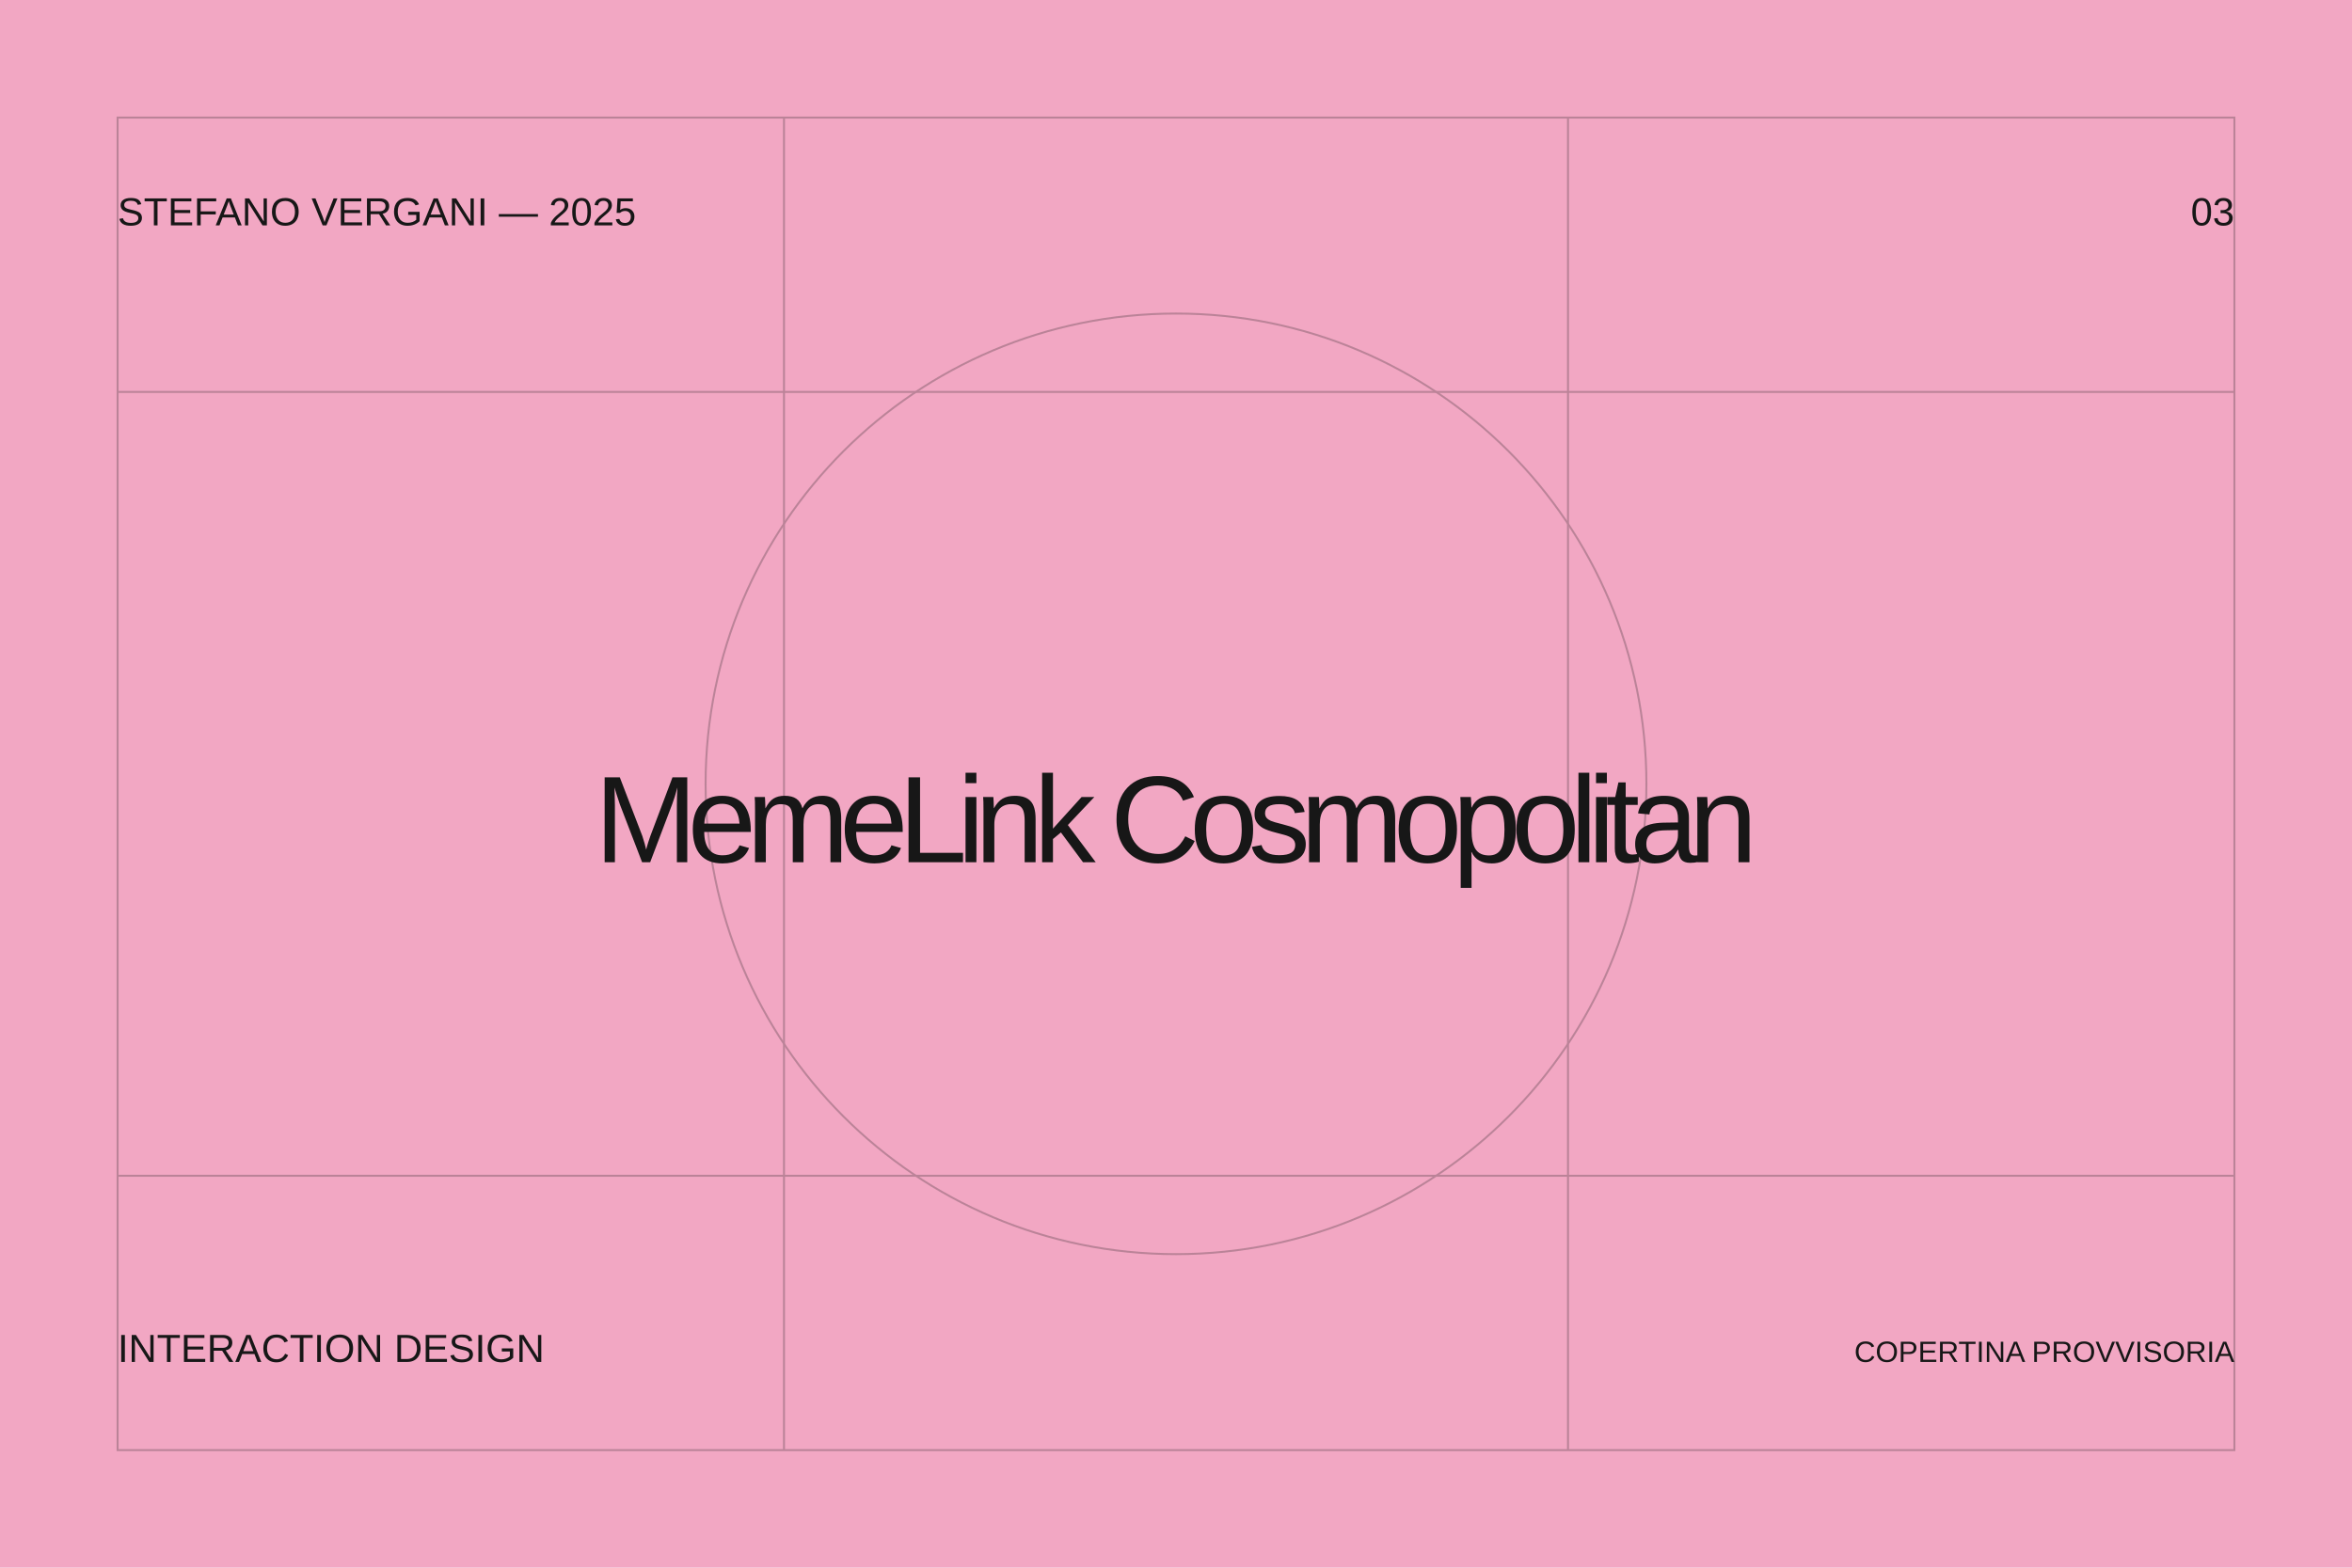
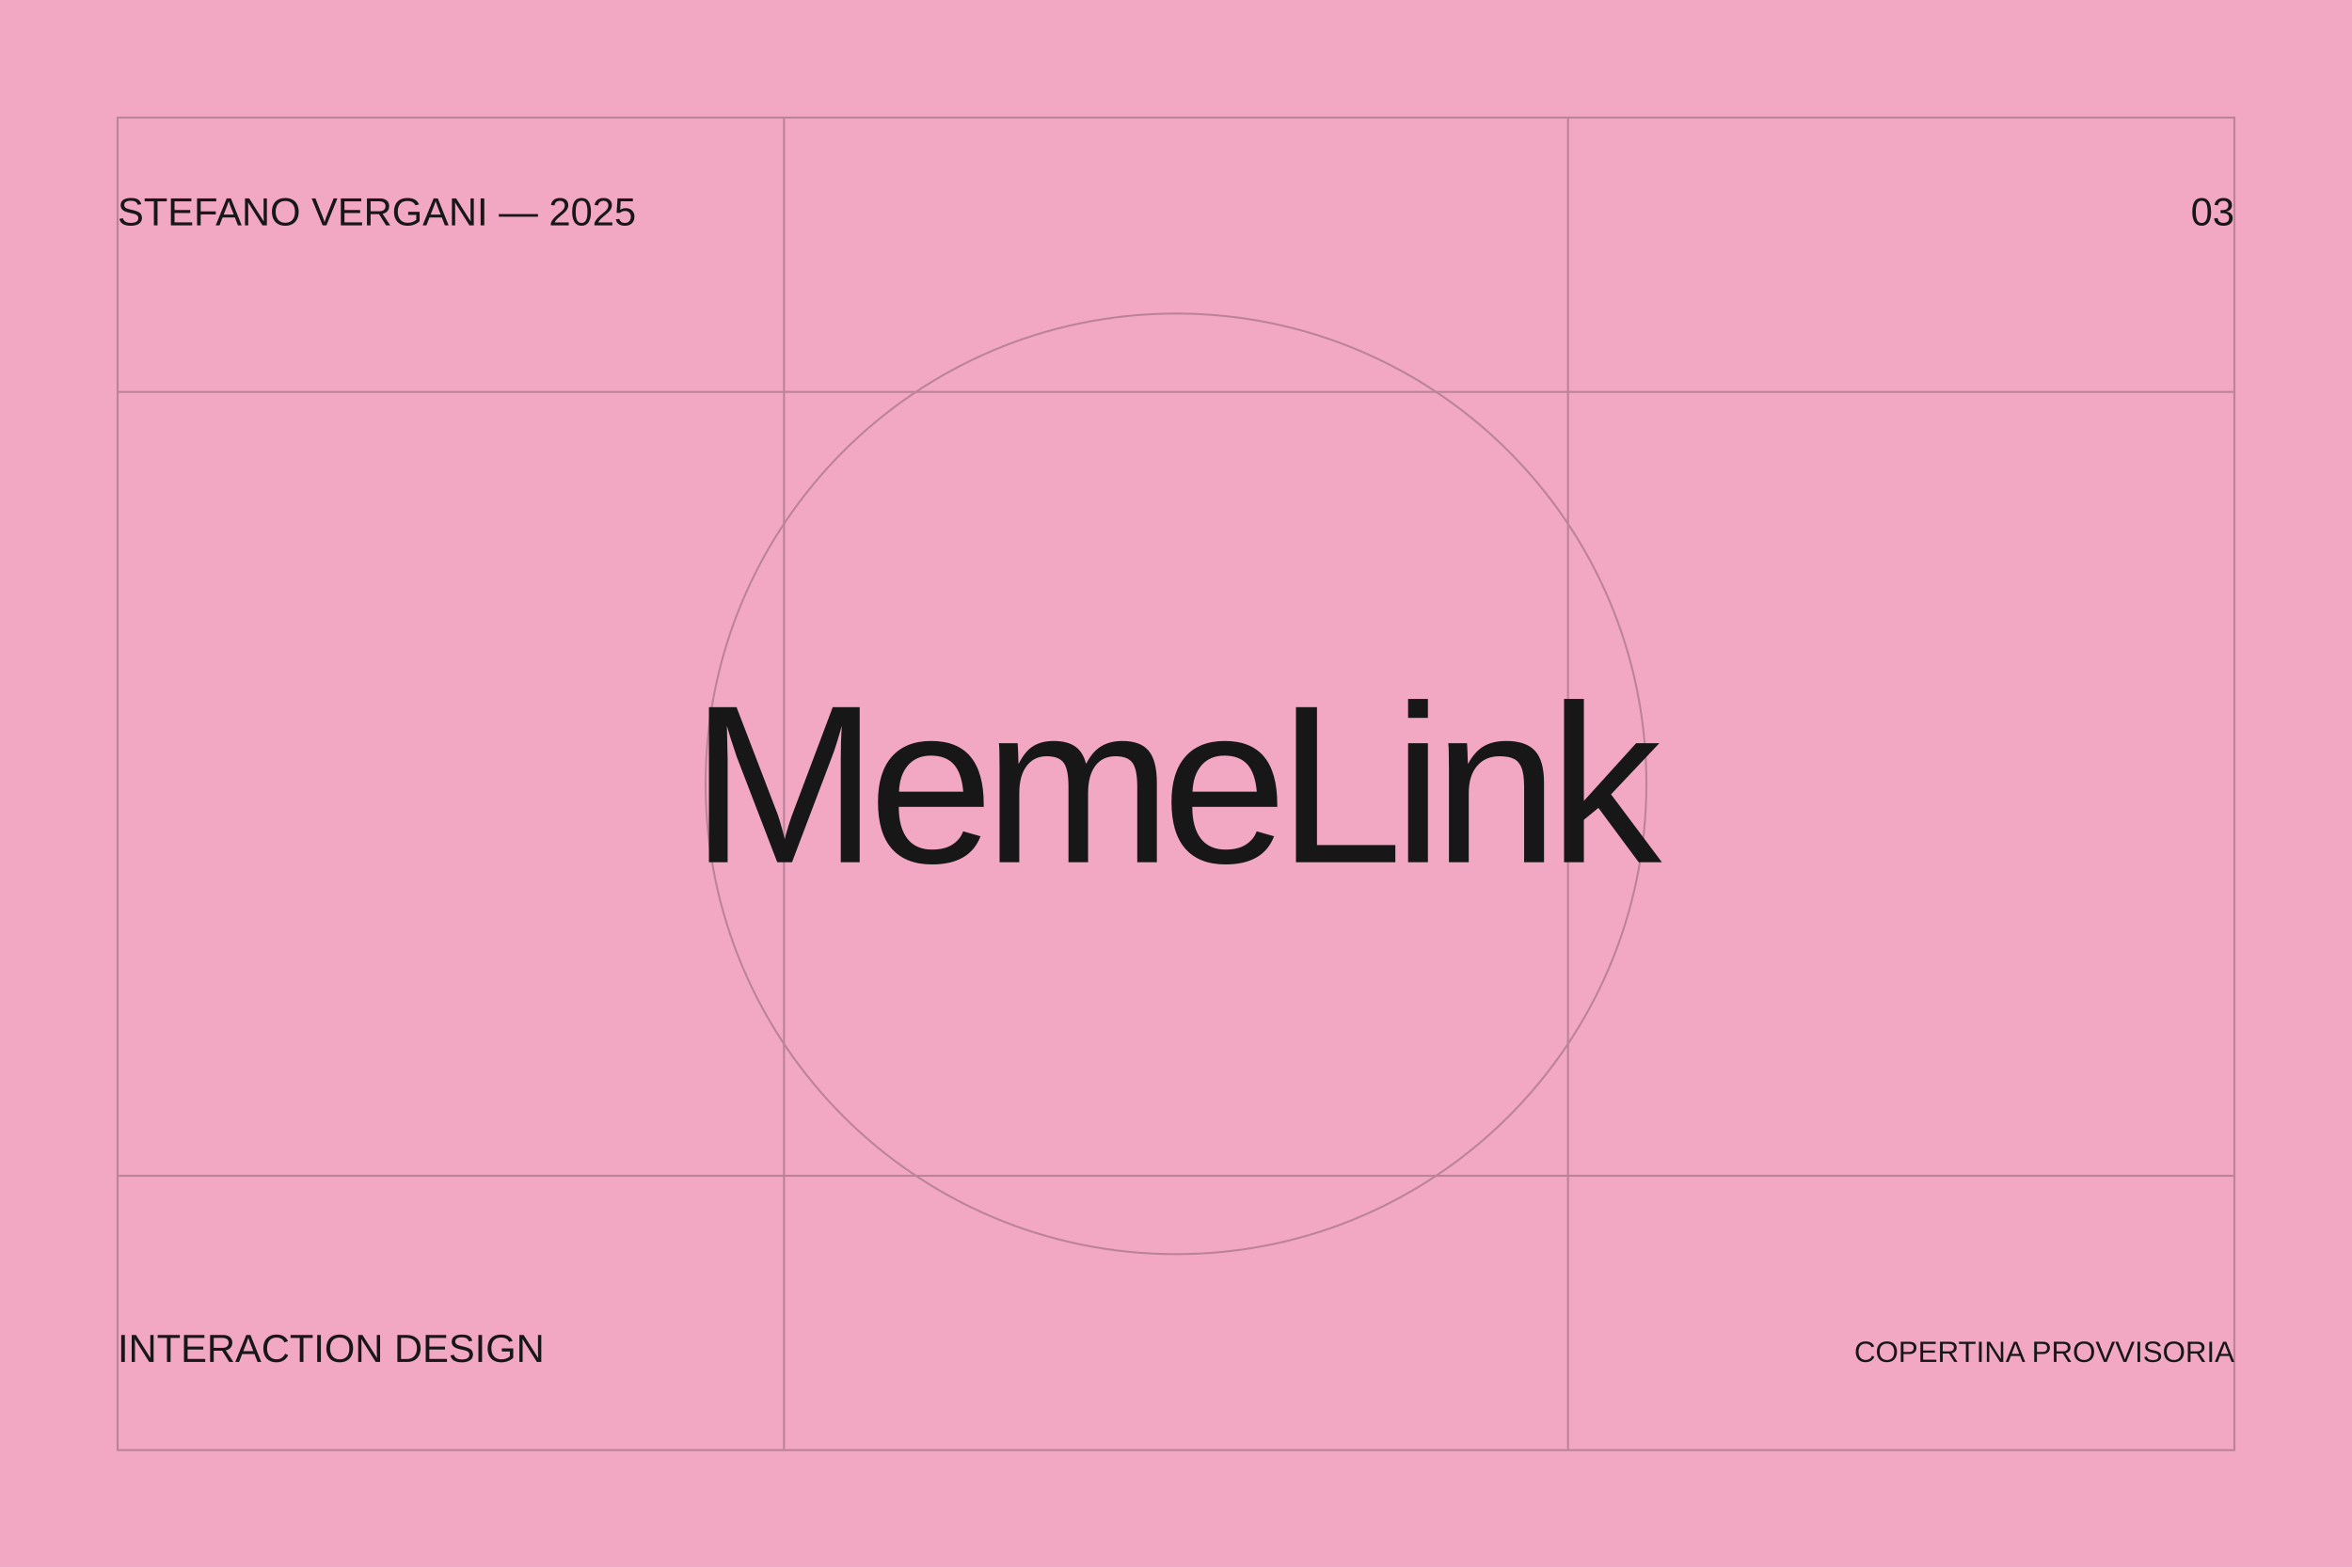
<svg xmlns="http://www.w3.org/2000/svg" width="1200" height="800" viewBox="0 0 1200 800">
  <rect width="1200" height="800" fill="#f2a7c3" />
  <g fill="none" stroke="#171717" stroke-width="1" opacity=".25">
    <path d="M60 60H1140V740H60Z M60 200H1140 M60 600H1140 M400 60V740 M800 60V740" />
    <circle cx="600" cy="400" r="240" />
  </g>
  <g fill="#171717" font-family="Arial,sans-serif">
    <text x="60" y="115" font-size="20">STEFANO VERGANI — 2025</text>
    <text x="1140" y="115" text-anchor="end" font-size="20">03</text>
-     <text x="600" y="440" text-anchor="middle" font-size="63" letter-spacing="-5">MemeLink Cosmopolitan</text>
+     <text x="600" y="440" text-anchor="middle" font-size="115" letter-spacing="-5">MemeLink</text>
    <text x="60" y="695" font-size="20">INTERACTION DESIGN</text>
    <text x="1140" y="695" text-anchor="end" font-size="15">COPERTINA PROVVISORIA</text>
  </g>
</svg>
